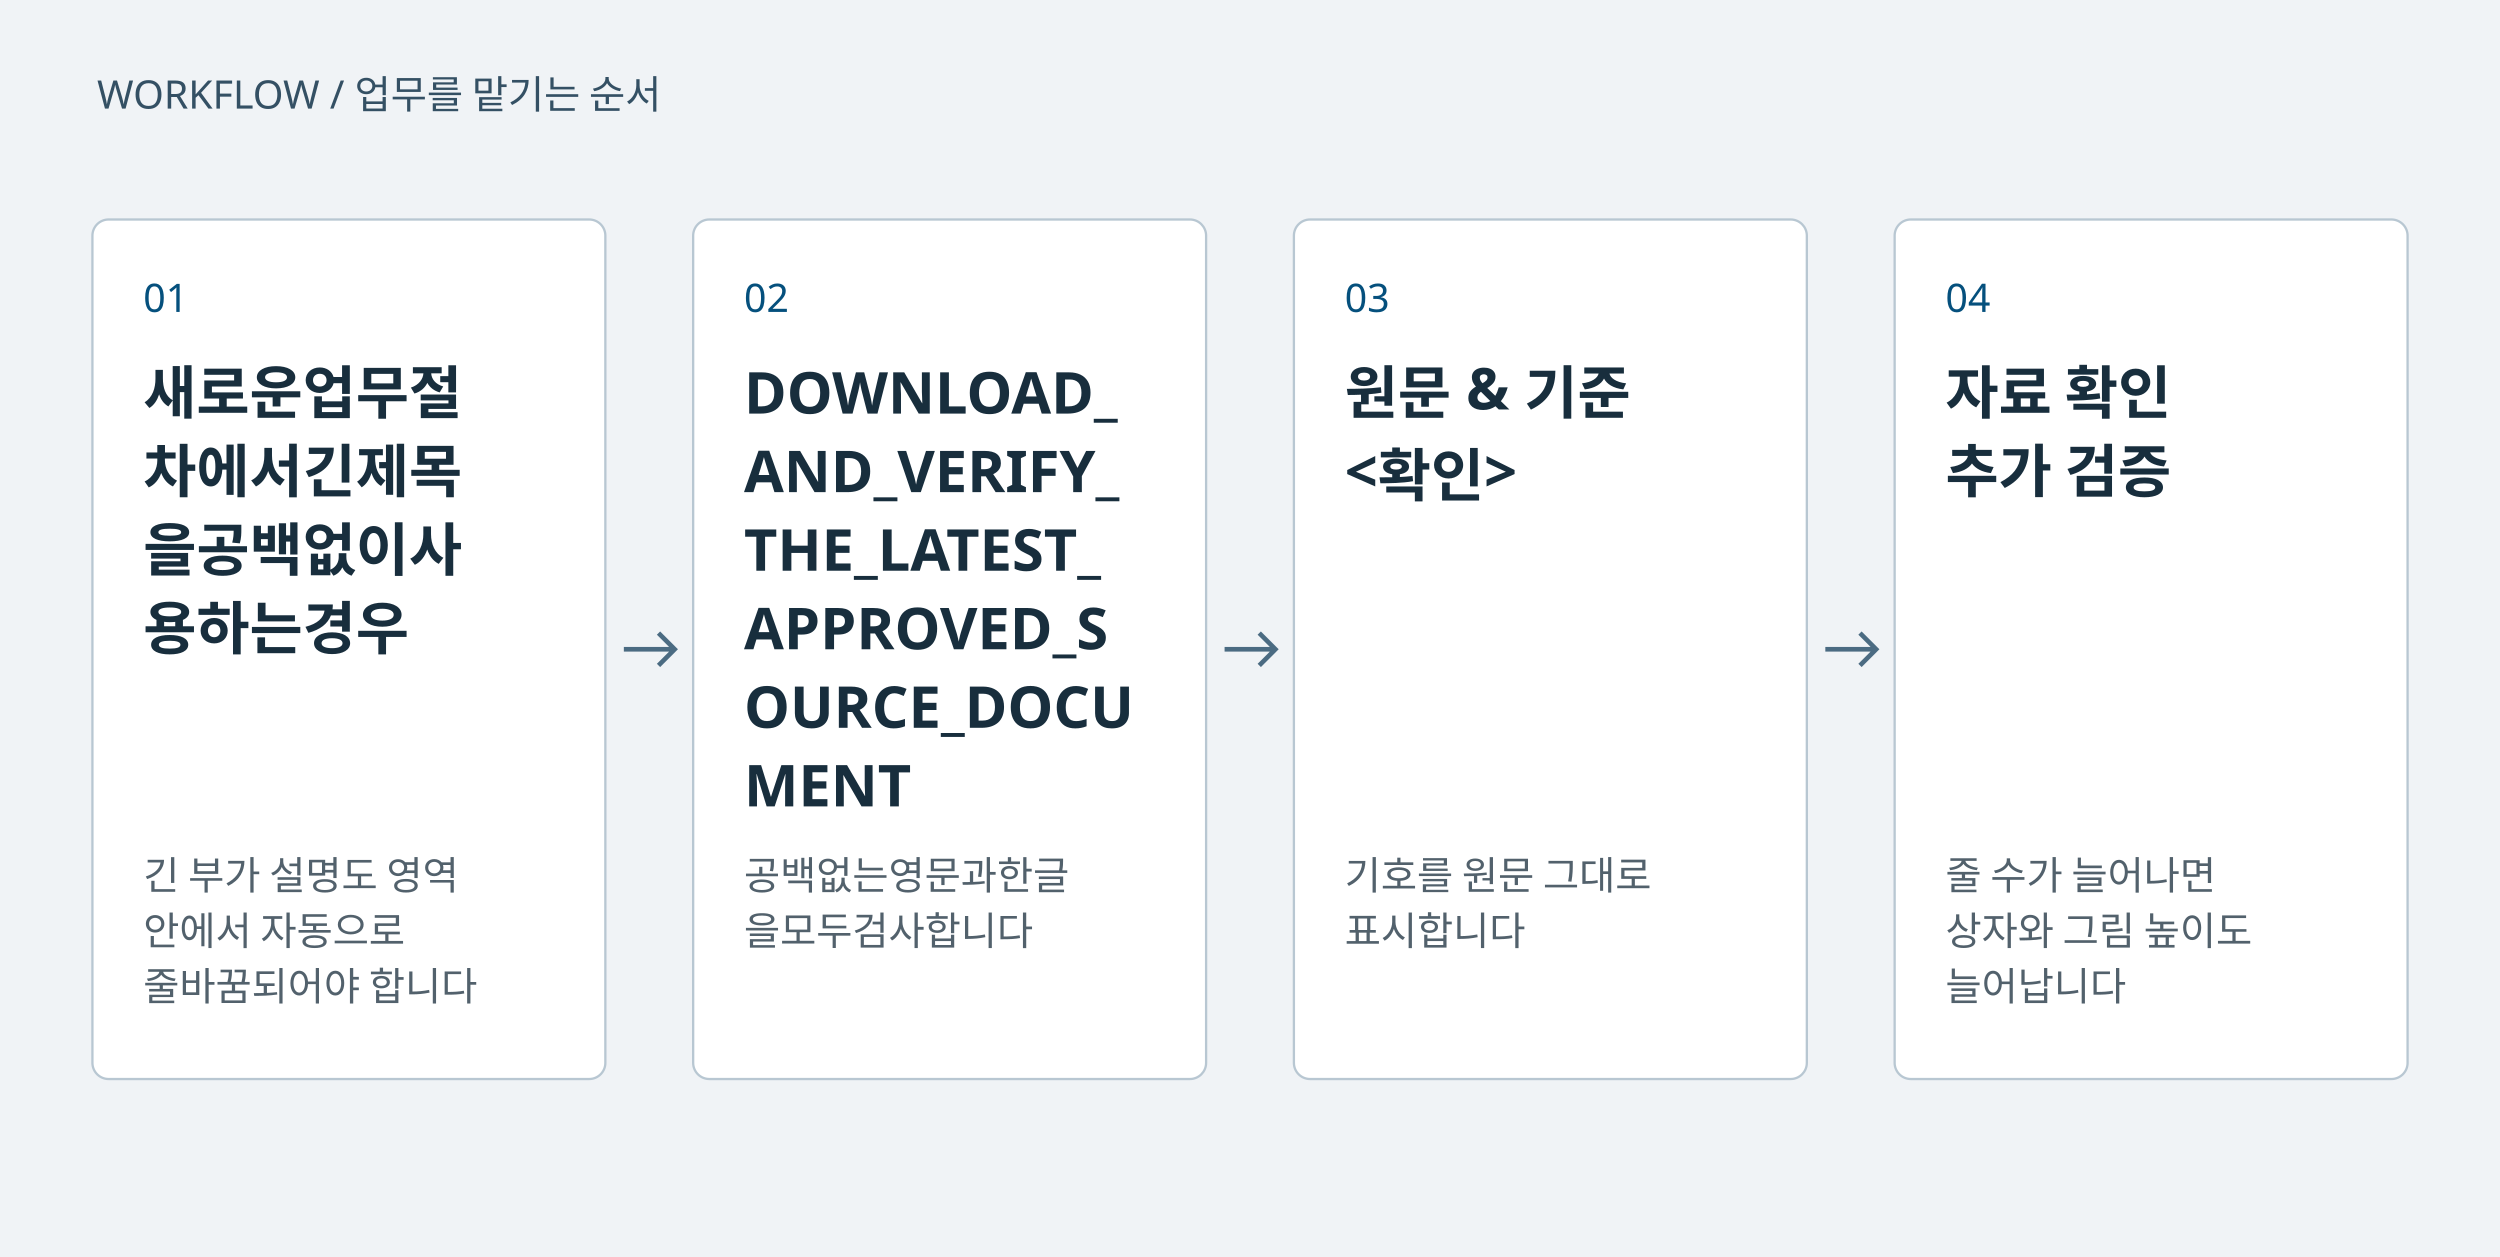
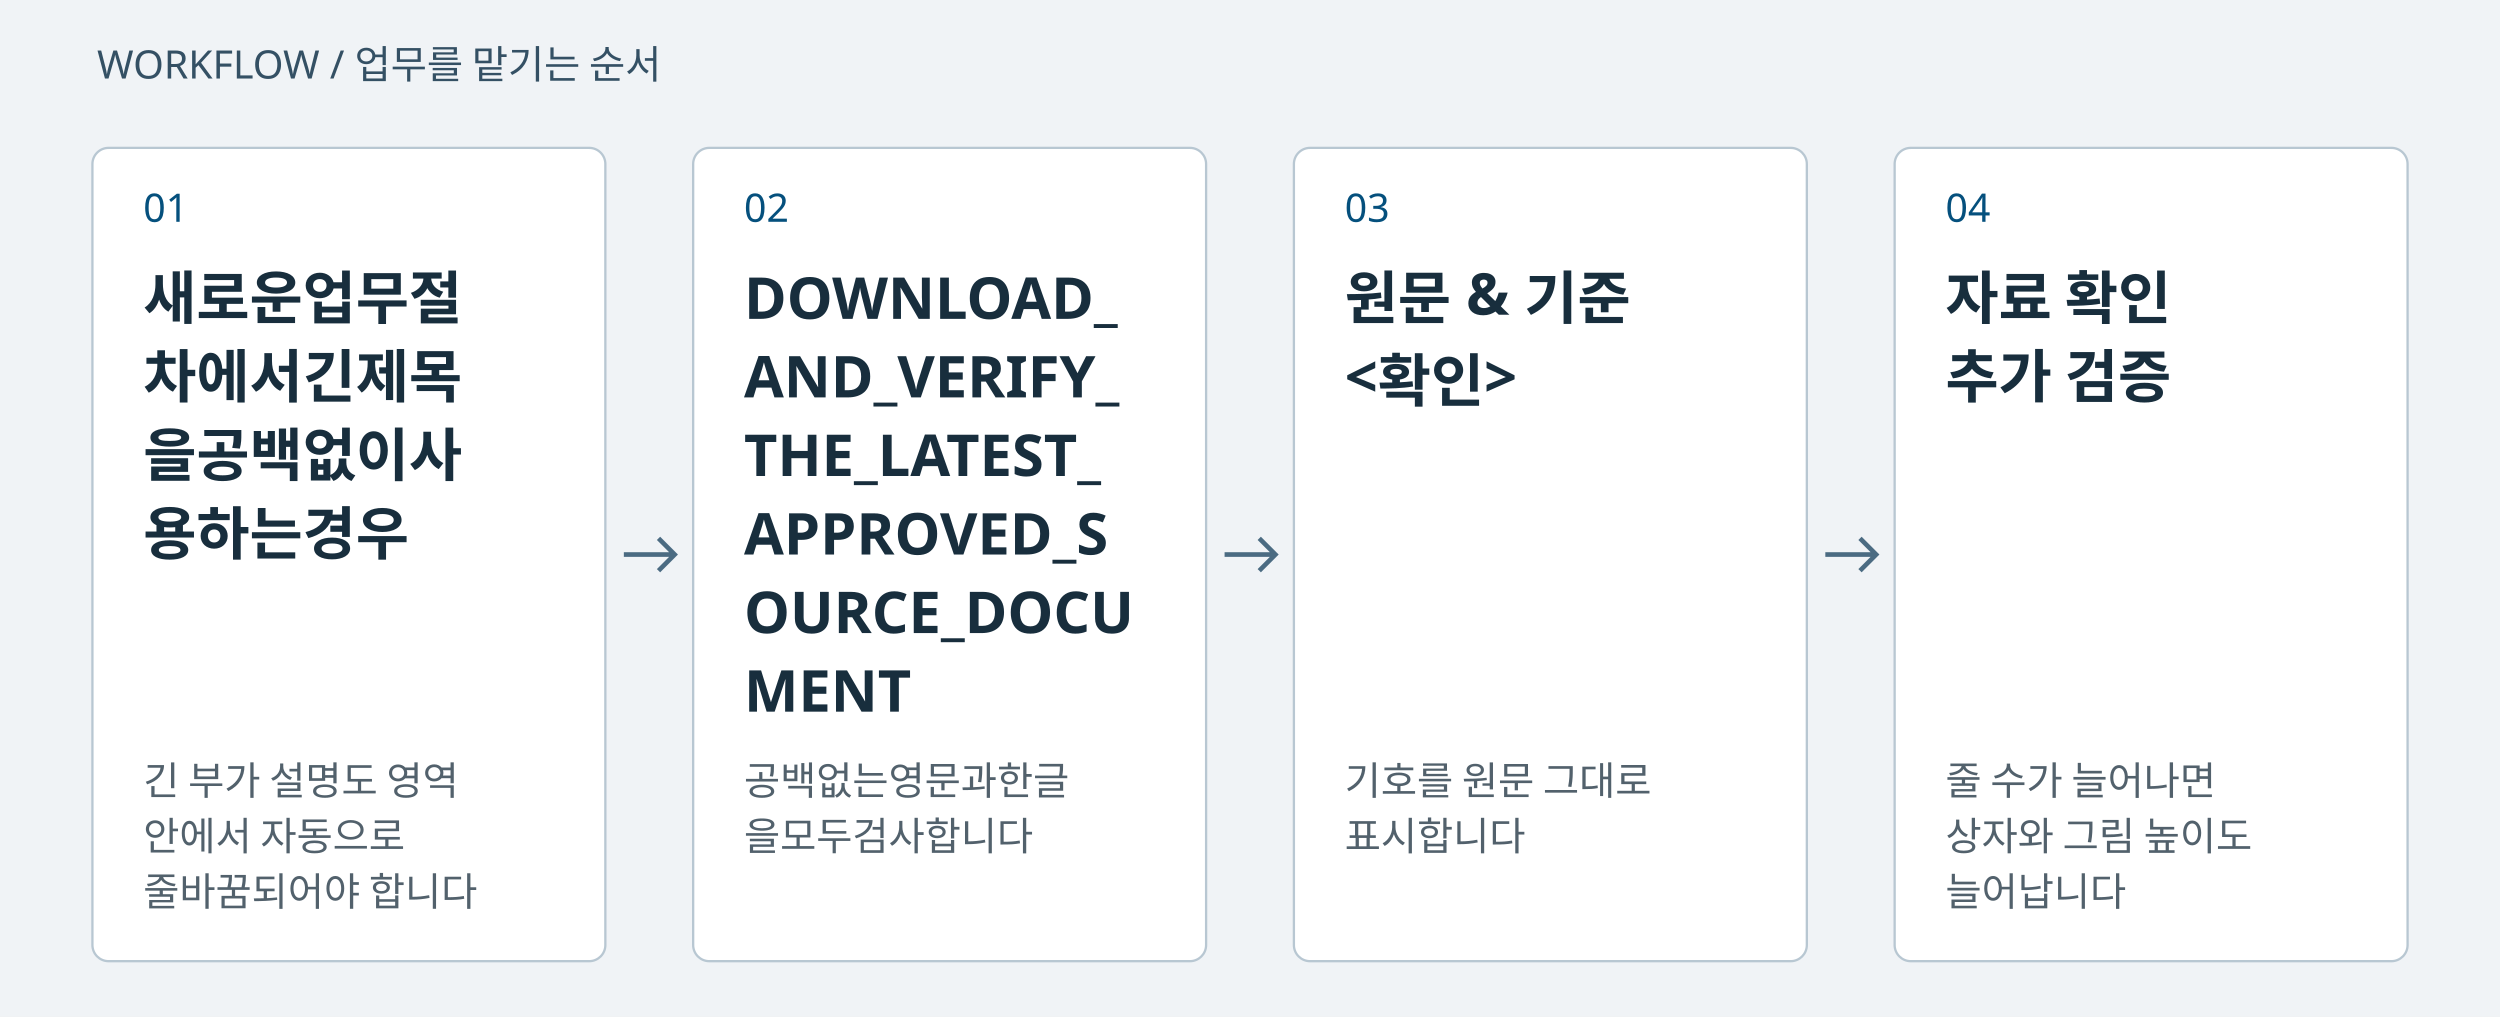
- <svg xmlns="http://www.w3.org/2000/svg" width="1082" height="544" viewBox="0 0 1082 544">
-   <rect width="1082" height="544" fill="#f0f3f6" />
+ <svg xmlns="http://www.w3.org/2000/svg" width="1082" height="440" viewBox="0 0 1082 440">
+   <rect width="1082" height="440" fill="#f0f3f6" />
  <g font-family="Malgun Gothic, sans-serif">
-     <text x="42" y="47" font-size="17" fill="#345064">WORKFLOW / 업무를 맡기는 순서</text>
+     <text x="42" y="34" font-size="17" fill="#345064">WORKFLOW / 업무를 맡기는 순서</text>
    <g class="flow-node" data-label="새로운업무절차에서긴제목을공백없이사용하는경우">
-       <rect x="40" y="95" width="222" height="372" rx="7" fill="white" stroke="#b8c7d2" />
-       <text data-role="number" x="62" y="135" font-size="17" fill="#05507d">01</text>
-       <text data-role="title" x="62" y="179" font-size="25" font-weight="700" fill="#182e3d">새로운업무절</text>
-       <text data-role="title" x="62" y="213" font-size="25" font-weight="700" fill="#182e3d">차에서긴제목</text>
-       <text data-role="title" x="62" y="247" font-size="25" font-weight="700" fill="#182e3d">을공백없이사</text>
-       <text data-role="title" x="62" y="281" font-size="25" font-weight="700" fill="#182e3d">용하는경우</text>
-       <text data-role="subtitle" x="62" y="385" font-size="17" fill="#52616c">긴 부가 설명도 영역</text>
-       <text data-role="subtitle" x="62" y="409" font-size="17" fill="#52616c">안에서 자동으로</text>
-       <text data-role="subtitle" x="62" y="433" font-size="17" fill="#52616c">줄바꿈되어야 합니다</text>
+       <rect x="40" y="64" width="222" height="352" rx="7" fill="white" stroke="#b8c7d2" />
+       <text data-role="number" x="62" y="96" font-size="17" fill="#05507d">01</text>
+       <text data-role="title" x="62" y="138" font-size="25" font-weight="700" fill="#182e3d">새로운업무절</text>
+       <text data-role="title" x="62" y="172" font-size="25" font-weight="700" fill="#182e3d">차에서긴제목</text>
+       <text data-role="title" x="62" y="206" font-size="25" font-weight="700" fill="#182e3d">을공백없이사</text>
+       <text data-role="title" x="62" y="240" font-size="25" font-weight="700" fill="#182e3d">용하는경우</text>
+       <text data-role="subtitle" x="62" y="344" font-size="17" fill="#52616c">긴 부가 설명도 영역</text>
+       <text data-role="subtitle" x="62" y="368" font-size="17" fill="#52616c">안에서 자동으로</text>
+       <text data-role="subtitle" x="62" y="392" font-size="17" fill="#52616c">줄바꿈되어야 합니다</text>
    </g>
-     <path d="M270 281.0h22m-7-7 7 7-7 7" fill="none" stroke="#4b6b82" stroke-width="2" />
+     <path d="M270 240.0h22m-7-7 7 7-7 7" fill="none" stroke="#4b6b82" stroke-width="2" />
    <g class="flow-node" data-label="DOWNLOAD_AND_VERIFY_THE_LATEST_APPROVED_SOURCE_DOCUMENT">
-       <rect x="300" y="95" width="222" height="372" rx="7" fill="white" stroke="#b8c7d2" />
-       <text data-role="number" x="322" y="135" font-size="17" fill="#05507d">02</text>
-       <text data-role="title" x="322" y="179" font-size="25" font-weight="700" fill="#182e3d">DOWNLOAD_</text>
-       <text data-role="title" x="322" y="213" font-size="25" font-weight="700" fill="#182e3d">AND_VERIFY_</text>
-       <text data-role="title" x="322" y="247" font-size="25" font-weight="700" fill="#182e3d">THE_LATEST_</text>
-       <text data-role="title" x="322" y="281" font-size="25" font-weight="700" fill="#182e3d">APPROVED_S</text>
-       <text data-role="title" x="322" y="315" font-size="25" font-weight="700" fill="#182e3d">OURCE_DOCU</text>
-       <text data-role="title" x="322" y="349" font-size="25" font-weight="700" fill="#182e3d">MENT</text>
-       <text data-role="subtitle" x="322" y="385" font-size="17" fill="#52616c">공백없는영문과한글</text>
-       <text data-role="subtitle" x="322" y="409" font-size="17" fill="#52616c">을모두검사합니다</text>
+       <rect x="300" y="64" width="222" height="352" rx="7" fill="white" stroke="#b8c7d2" />
+       <text data-role="number" x="322" y="96" font-size="17" fill="#05507d">02</text>
+       <text data-role="title" x="322" y="138" font-size="25" font-weight="700" fill="#182e3d">DOWNLOAD_</text>
+       <text data-role="title" x="322" y="172" font-size="25" font-weight="700" fill="#182e3d">AND_VERIFY_</text>
+       <text data-role="title" x="322" y="206" font-size="25" font-weight="700" fill="#182e3d">THE_LATEST_</text>
+       <text data-role="title" x="322" y="240" font-size="25" font-weight="700" fill="#182e3d">APPROVED_S</text>
+       <text data-role="title" x="322" y="274" font-size="25" font-weight="700" fill="#182e3d">OURCE_DOCU</text>
+       <text data-role="title" x="322" y="308" font-size="25" font-weight="700" fill="#182e3d">MENT</text>
+       <text data-role="subtitle" x="322" y="344" font-size="17" fill="#52616c">공백없는영문과한글</text>
+       <text data-role="subtitle" x="322" y="368" font-size="17" fill="#52616c">을모두검사합니다</text>
    </g>
-     <path d="M530 281.0h22m-7-7 7 7-7 7" fill="none" stroke="#4b6b82" stroke-width="2" />
+     <path d="M530 240.0h22m-7-7 7 7-7 7" fill="none" stroke="#4b6b82" stroke-width="2" />
    <g class="flow-node" data-label="원문 &amp; 기준 &lt;확인&gt;">
-       <rect x="560" y="95" width="222" height="372" rx="7" fill="white" stroke="#b8c7d2" />
-       <text data-role="number" x="582" y="135" font-size="17" fill="#05507d">03</text>
-       <text data-role="title" x="582" y="179" font-size="25" font-weight="700" fill="#182e3d">원문 &amp; 기준</text>
-       <text data-role="title" x="582" y="213" font-size="25" font-weight="700" fill="#182e3d">&lt;확인&gt;</text>
-       <text data-role="subtitle" x="582" y="385" font-size="17" fill="#52616c">기호를 원문 그대로</text>
-       <text data-role="subtitle" x="582" y="409" font-size="17" fill="#52616c">표시합니다</text>
+       <rect x="560" y="64" width="222" height="352" rx="7" fill="white" stroke="#b8c7d2" />
+       <text data-role="number" x="582" y="96" font-size="17" fill="#05507d">03</text>
+       <text data-role="title" x="582" y="138" font-size="25" font-weight="700" fill="#182e3d">원문 &amp; 기준</text>
+       <text data-role="title" x="582" y="172" font-size="25" font-weight="700" fill="#182e3d">&lt;확인&gt;</text>
+       <text data-role="subtitle" x="582" y="344" font-size="17" fill="#52616c">기호를 원문 그대로</text>
+       <text data-role="subtitle" x="582" y="368" font-size="17" fill="#52616c">표시합니다</text>
    </g>
-     <path d="M790 281.0h22m-7-7 7 7-7 7" fill="none" stroke="#4b6b82" stroke-width="2" />
+     <path d="M790 240.0h22m-7-7 7 7-7 7" fill="none" stroke="#4b6b82" stroke-width="2" />
    <g class="flow-node" data-label="자료 확인 추가 검증">
-       <rect x="820" y="95" width="222" height="372" rx="7" fill="white" stroke="#b8c7d2" />
-       <text data-role="number" x="842" y="135" font-size="17" fill="#05507d">04</text>
-       <text data-role="title" x="842" y="179" font-size="25" font-weight="700" fill="#182e3d">자료 확인</text>
-       <text data-role="title" x="842" y="213" font-size="25" font-weight="700" fill="#182e3d">추가 검증</text>
-       <text data-role="subtitle" x="842" y="385" font-size="17" fill="#52616c">줄 수가 늘어나면</text>
-       <text data-role="subtitle" x="842" y="409" font-size="17" fill="#52616c">상자와 그림 높이도</text>
-       <text data-role="subtitle" x="842" y="433" font-size="17" fill="#52616c">늘어납니다</text>
+       <rect x="820" y="64" width="222" height="352" rx="7" fill="white" stroke="#b8c7d2" />
+       <text data-role="number" x="842" y="96" font-size="17" fill="#05507d">04</text>
+       <text data-role="title" x="842" y="138" font-size="25" font-weight="700" fill="#182e3d">자료 확인</text>
+       <text data-role="title" x="842" y="172" font-size="25" font-weight="700" fill="#182e3d">추가 검증</text>
+       <text data-role="subtitle" x="842" y="344" font-size="17" fill="#52616c">줄 수가 늘어나면</text>
+       <text data-role="subtitle" x="842" y="368" font-size="17" fill="#52616c">상자와 그림 높이도</text>
+       <text data-role="subtitle" x="842" y="392" font-size="17" fill="#52616c">늘어납니다</text>
    </g>
  </g>
</svg>
